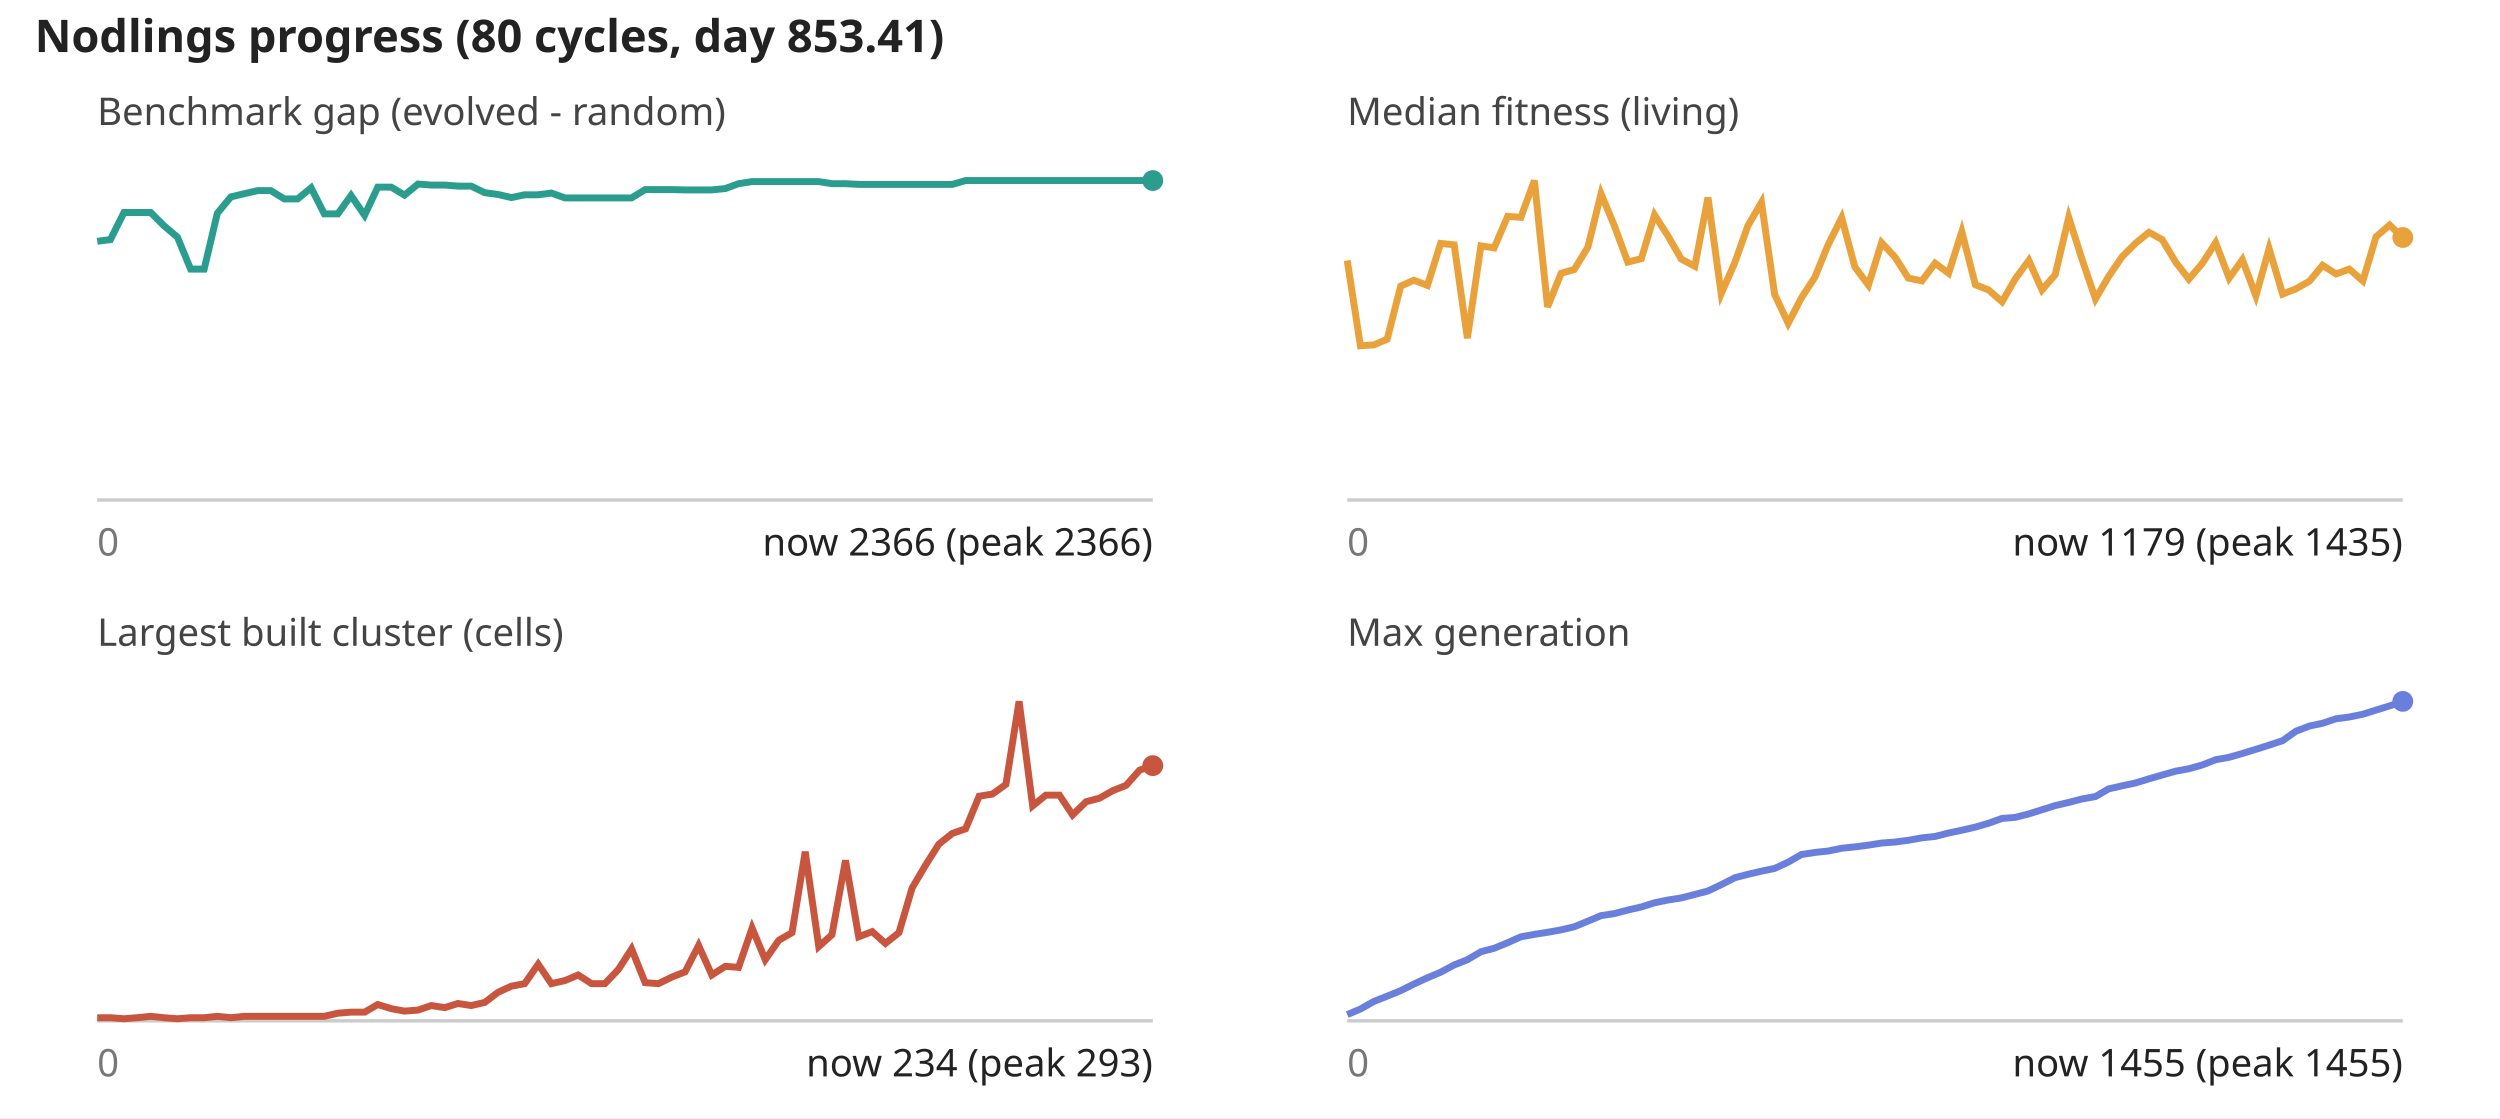
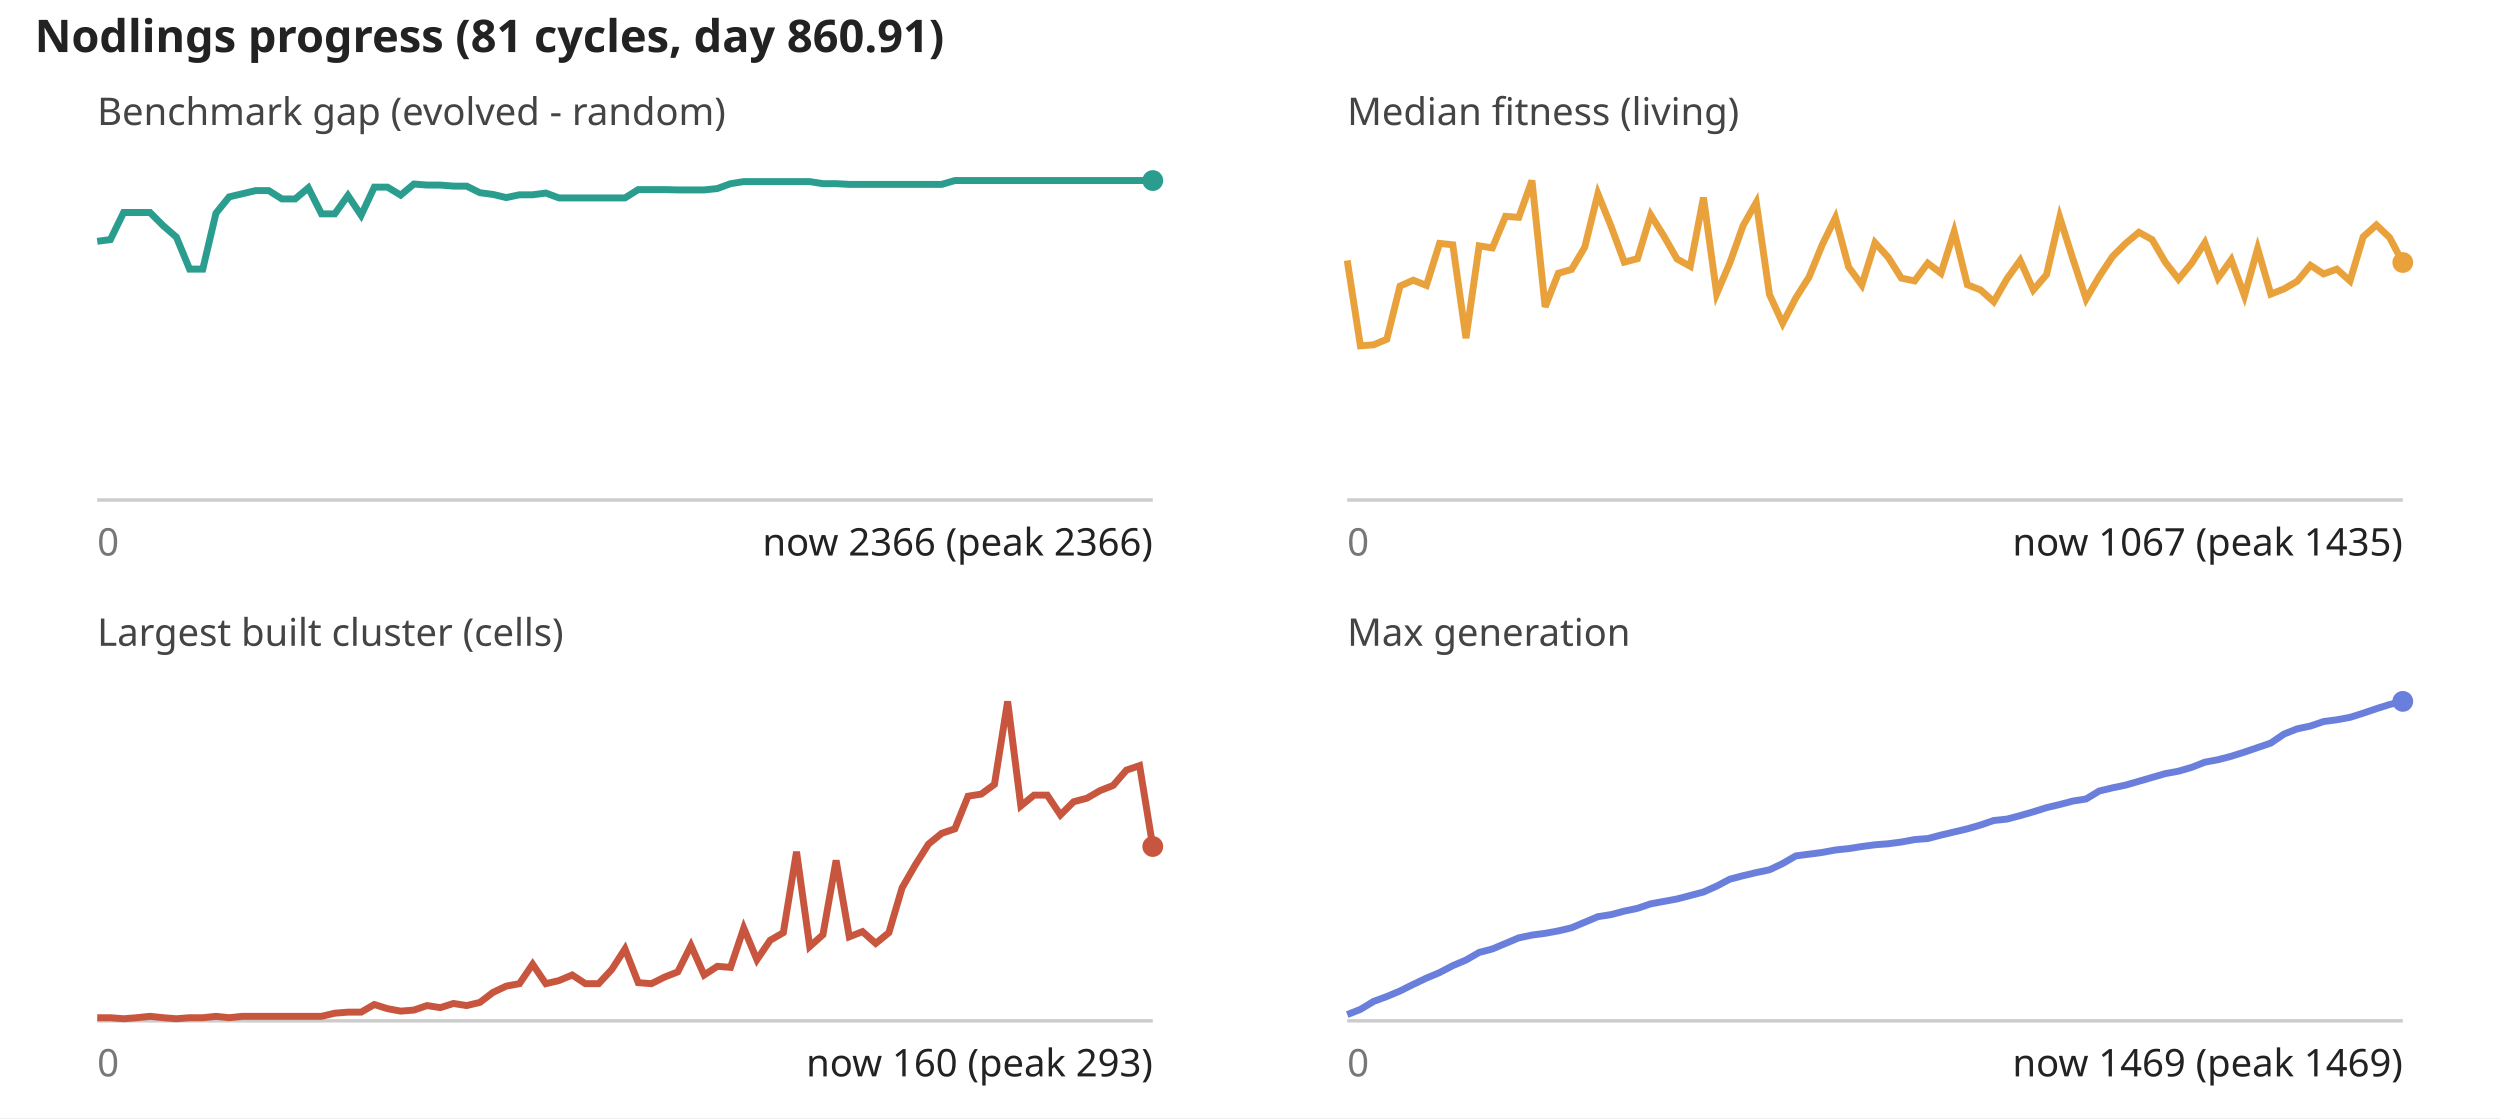
<svg xmlns="http://www.w3.org/2000/svg" viewBox="0 0 720 322" font-family="sans-serif" font-size="11">
  <rect width="100%" height="100%" fill="#fff" />
-   <text x="10" y="15" font-size="13" font-weight="bold" fill="#222">Nodlings progress (80 cycles, day 853.41)</text>
+   <text x="10" y="15" font-size="13" font-weight="bold" fill="#222">Nodlings progress (81 cycles, day 860.91)</text>
  <text x="28" y="36" fill="#444">Benchmark gap (evolved - random)</text>
  <line x1="28" y1="144" x2="332" y2="144" stroke="#ccc" />
-   <polyline fill="none" stroke="#2a9d8f" stroke-width="2" points="28.0,69.5 31.8,69.0 35.7,61.2 39.5,61.2 43.4,61.2 47.2,65.0 51.1,68.3 54.9,77.5 58.8,77.5 62.6,61.4 66.5,56.7 70.3,55.8 74.2,54.9 78.0,54.9 81.9,57.3 85.7,57.3 89.6,54.1 93.4,61.6 97.3,61.6 101.1,56.3 105.0,62.0 108.8,53.9 112.7,53.9 116.5,56.2 120.4,53.0 124.2,53.3 128.1,53.3 131.9,53.6 135.7,53.6 139.6,55.5 143.4,56.0 147.3,56.9 151.1,56.1 155.0,56.1 158.8,55.6 162.7,57.0 166.5,57.0 170.4,57.0 174.2,57.0 178.1,57.0 181.9,57.0 185.8,54.6 189.6,54.6 193.5,54.6 197.3,54.7 201.2,54.7 205.0,54.7 208.9,54.3 212.7,52.9 216.6,52.3 220.4,52.3 224.3,52.3 228.1,52.3 231.9,52.3 235.8,52.3 239.6,52.9 243.5,52.9 247.3,53.1 251.2,53.1 255.0,53.1 258.9,53.1 262.7,53.1 266.6,53.1 270.4,53.1 274.3,53.1 278.1,52.0 282.0,52.0 285.8,52.0 289.7,52.0 293.5,52.0 297.4,52.0 301.2,52.0 305.1,52.0 308.9,52.0 312.8,52.0 316.6,52.0 320.5,52.0 324.3,52.0 328.2,52.0 332.0,52.0" />
+   <polyline fill="none" stroke="#2a9d8f" stroke-width="2" points="28.0,69.5 31.8,69.0 35.6,61.2 39.4,61.2 43.2,61.2 47.0,65.0 50.8,68.3 54.6,77.5 58.4,77.5 62.2,61.4 66.0,56.7 69.8,55.8 73.6,54.9 77.4,54.9 81.2,57.3 85.0,57.3 88.8,54.1 92.6,61.6 96.4,61.6 100.2,56.3 104.0,62.0 107.8,53.9 111.6,53.9 115.4,56.2 119.2,53.0 123.0,53.3 126.8,53.3 130.6,53.6 134.4,53.6 138.2,55.5 142.0,56.0 145.8,56.9 149.6,56.1 153.4,56.1 157.2,55.6 161.0,57.0 164.8,57.0 168.6,57.0 172.4,57.0 176.2,57.0 180.0,57.0 183.8,54.6 187.6,54.6 191.4,54.6 195.2,54.7 199.0,54.7 202.8,54.7 206.6,54.3 210.4,52.9 214.2,52.3 218.0,52.3 221.8,52.3 225.6,52.3 229.4,52.3 233.2,52.3 237.0,52.9 240.8,52.9 244.6,53.1 248.4,53.1 252.2,53.1 256.0,53.1 259.8,53.1 263.6,53.1 267.4,53.1 271.2,53.1 275.0,52.0 278.8,52.0 282.6,52.0 286.4,52.0 290.2,52.0 294.0,52.0 297.8,52.0 301.6,52.0 305.4,52.0 309.2,52.0 313.0,52.0 316.8,52.0 320.6,52.0 324.4,52.0 328.2,52.0 332.0,52.0" />
  <circle cx="332.0" cy="52.0" r="3" fill="#2a9d8f" />
  <text x="28" y="160" fill="#777">0</text>
  <text x="332" y="160" text-anchor="end" fill="#222">now 2366 (peak 2366)</text>
  <text x="388" y="36" fill="#444">Median fitness (living)</text>
  <line x1="388" y1="144" x2="692" y2="144" stroke="#ccc" />
-   <polyline fill="none" stroke="#e9a23b" stroke-width="2" points="388.0,75.0 391.8,99.6 395.7,99.3 399.5,97.7 403.4,82.4 407.2,80.7 411.1,82.2 414.9,70.1 418.8,70.5 422.6,97.4 426.5,70.8 430.3,71.4 434.2,62.3 438.0,62.6 441.9,52.0 445.7,88.4 449.6,78.7 453.4,77.6 457.3,71.2 461.1,55.8 465.0,65.2 468.8,75.5 472.7,74.5 476.5,61.9 480.4,68.0 484.2,74.6 488.1,76.7 491.9,56.9 495.7,84.6 499.6,75.7 503.4,65.0 507.3,58.3 511.1,84.8 515.0,93.1 518.8,85.8 522.7,79.8 526.5,70.5 530.4,62.7 534.2,76.9 538.1,82.1 541.9,69.9 545.8,74.1 549.6,80.1 553.5,80.9 557.3,75.8 561.2,78.7 565.0,66.7 568.9,82.0 572.7,83.5 576.6,86.9 580.4,80.3 584.3,75.0 588.1,83.5 591.9,79.1 595.8,62.6 599.6,74.6 603.5,86.1 607.3,79.6 611.2,73.9 615.0,70.1 618.9,66.9 622.7,69.0 626.6,75.5 630.4,80.4 634.3,75.8 638.1,69.9 642.0,80.1 645.8,74.8 649.7,85.2 653.5,71.6 657.4,84.7 661.2,83.2 665.1,81.0 668.9,76.4 672.8,78.9 676.6,77.5 680.5,80.9 684.3,68.2 688.2,64.8 692.0,68.4" />
-   <circle cx="692.0" cy="68.4" r="3" fill="#e9a23b" />
+   <polyline fill="none" stroke="#e9a23b" stroke-width="2" points="388.0,75.0 391.8,99.6 395.6,99.3 399.4,97.7 403.2,82.4 407.0,80.7 410.8,82.2 414.6,70.1 418.4,70.5 422.2,97.4 426.0,70.8 429.8,71.4 433.6,62.3 437.4,62.6 441.2,52.0 445.0,88.4 448.8,78.7 452.6,77.6 456.4,71.2 460.2,55.8 464.0,65.2 467.8,75.5 471.6,74.5 475.4,61.9 479.2,68.0 483.0,74.6 486.8,76.7 490.6,56.9 494.4,84.6 498.2,75.7 502.0,65.0 505.8,58.3 509.6,84.8 513.4,93.1 517.2,85.8 521.0,79.8 524.8,70.5 528.6,62.7 532.4,76.9 536.2,82.1 540.0,69.9 543.8,74.1 547.6,80.1 551.4,80.9 555.2,75.8 559.0,78.7 562.8,66.7 566.6,82.0 570.4,83.5 574.2,86.9 578.0,80.3 581.8,75.0 585.6,83.5 589.4,79.1 593.2,62.6 597.0,74.6 600.8,86.1 604.6,79.6 608.4,73.9 612.2,70.1 616.0,66.9 619.8,69.0 623.6,75.5 627.4,80.4 631.2,75.8 635.0,69.9 638.8,80.1 642.6,74.8 646.4,85.2 650.2,71.6 654.0,84.7 657.8,83.2 661.6,81.0 665.4,76.4 669.2,78.9 673.0,77.5 676.8,80.9 680.6,68.2 684.4,64.8 688.2,68.4 692.0,75.6" />
+   <circle cx="692.0" cy="75.6" r="3" fill="#e9a23b" />
  <text x="388" y="160" fill="#777">0</text>
-   <text x="692" y="160" text-anchor="end" fill="#222">now 1179 (peak 1435)</text>
+   <text x="692" y="160" text-anchor="end" fill="#222">now 1067 (peak 1435)</text>
  <text x="28" y="186" fill="#444">Largest built cluster (cells)</text>
  <line x1="28" y1="294" x2="332" y2="294" stroke="#ccc" />
-   <polyline fill="none" stroke="#c8553d" stroke-width="2" points="28.0,293.1 31.8,293.1 35.7,293.4 39.5,293.1 43.4,292.7 47.2,293.1 51.1,293.4 54.9,293.1 58.8,293.1 62.6,292.7 66.5,293.1 70.3,292.7 74.2,292.7 78.0,292.7 81.9,292.7 85.7,292.7 89.6,292.7 93.4,292.7 97.3,291.8 101.1,291.5 105.0,291.5 108.8,289.3 112.7,290.5 116.5,291.2 120.4,290.9 124.2,289.6 128.1,290.2 131.9,289.0 135.7,289.6 139.6,288.7 143.4,285.8 147.3,284.0 151.1,283.3 155.0,277.7 158.8,283.3 162.7,282.4 166.5,280.8 170.4,283.3 174.2,283.3 178.1,279.2 181.9,273.3 185.8,283.0 189.6,283.3 193.5,281.4 197.3,279.9 201.2,272.3 205.0,280.8 208.9,278.3 212.7,278.6 216.6,267.3 220.4,276.4 224.3,270.8 228.1,268.6 231.9,245.3 235.8,272.6 239.6,269.2 243.5,247.8 247.3,269.8 251.2,268.3 255.0,271.7 258.9,268.6 262.7,255.7 266.6,249.1 270.4,243.1 274.3,240.0 278.1,238.7 282.0,229.3 285.8,228.7 289.7,225.9 293.5,202.0 297.4,232.1 301.2,229.0 305.1,229.0 308.9,234.7 312.8,230.9 316.6,229.9 320.5,227.7 324.3,226.2 328.2,221.8 332.0,220.5" />
-   <circle cx="332.0" cy="220.5" r="3" fill="#c8553d" />
+   <polyline fill="none" stroke="#c8553d" stroke-width="2" points="28.0,293.1 31.8,293.1 35.6,293.4 39.4,293.1 43.2,292.7 47.0,293.1 50.8,293.4 54.6,293.1 58.4,293.1 62.2,292.7 66.0,293.1 69.8,292.7 73.6,292.7 77.4,292.7 81.2,292.7 85.0,292.7 88.8,292.7 92.6,292.7 96.4,291.8 100.2,291.5 104.0,291.5 107.8,289.3 111.6,290.5 115.4,291.2 119.2,290.9 123.0,289.6 126.8,290.2 130.6,289.0 134.4,289.6 138.2,288.7 142.0,285.8 145.8,284.0 149.6,283.3 153.4,277.7 157.2,283.3 161.0,282.4 164.8,280.8 168.6,283.3 172.4,283.3 176.2,279.2 180.0,273.3 183.8,283.0 187.6,283.3 191.4,281.4 195.2,279.9 199.0,272.3 202.8,280.8 206.6,278.3 210.4,278.6 214.2,267.3 218.0,276.4 221.8,270.8 225.6,268.6 229.4,245.3 233.2,272.6 237.0,269.2 240.8,247.8 244.6,269.8 248.4,268.3 252.2,271.7 256.0,268.6 259.8,255.7 263.6,249.1 267.4,243.1 271.2,240.0 275.0,238.7 278.8,229.3 282.6,228.7 286.4,225.9 290.2,202.0 294.0,232.1 297.8,229.0 301.6,229.0 305.4,234.7 309.2,230.9 313.0,229.9 316.8,227.7 320.6,226.2 324.4,221.8 328.2,220.5 332.0,243.8" />
+   <circle cx="332.0" cy="243.8" r="3" fill="#c8553d" />
  <text x="28" y="310" fill="#777">0</text>
-   <text x="332" y="310" text-anchor="end" fill="#222">now 234 (peak 293)</text>
+   <text x="332" y="310" text-anchor="end" fill="#222">now 160 (peak 293)</text>
  <text x="388" y="186" fill="#444">Max generation</text>
  <line x1="388" y1="294" x2="692" y2="294" stroke="#ccc" />
-   <polyline fill="none" stroke="#6a7fdb" stroke-width="2" points="388.0,292.2 391.8,290.6 395.7,288.4 399.5,286.9 403.4,285.3 407.2,283.4 411.1,281.6 414.9,280.0 418.8,277.9 422.6,276.4 426.5,274.1 430.3,273.1 434.2,271.5 438.0,269.8 441.9,269.1 445.7,268.5 449.6,267.8 453.4,266.9 457.3,265.3 461.1,263.7 465.0,263.1 468.8,262.1 472.7,261.2 476.5,260.0 480.4,259.2 484.2,258.6 488.1,257.6 491.9,256.6 495.7,254.8 499.6,252.8 503.4,251.8 507.3,250.9 511.1,250.1 515.0,248.3 518.8,246.1 522.7,245.5 526.5,245.1 530.4,244.3 534.2,243.9 538.1,243.4 541.9,242.8 545.8,242.5 549.6,242.0 553.5,241.3 557.3,240.9 561.2,239.9 565.0,239.1 568.9,238.2 572.7,237.1 576.6,235.7 580.4,235.4 584.3,234.4 588.1,233.2 591.9,232.0 595.8,231.1 599.6,230.1 603.5,229.4 607.3,227.2 611.2,226.3 615.0,225.5 618.9,224.3 622.7,223.2 626.6,222.1 630.4,221.4 634.3,220.3 638.1,218.8 642.0,218.1 645.8,217.0 649.7,215.8 653.5,214.6 657.4,213.3 661.2,210.6 665.1,209.1 668.9,208.3 672.8,207.0 676.6,206.5 680.5,205.7 684.3,204.5 688.2,203.3 692.0,202.0" />
+   <polyline fill="none" stroke="#6a7fdb" stroke-width="2" points="388.0,292.2 391.8,290.7 395.6,288.4 399.4,287.0 403.2,285.4 407.0,283.5 410.8,281.7 414.6,280.1 418.4,278.1 422.2,276.5 426.0,274.3 429.8,273.3 433.6,271.7 437.4,270.1 441.2,269.3 445.0,268.8 448.8,268.1 452.6,267.2 456.4,265.6 460.2,264.0 464.0,263.4 467.8,262.4 471.6,261.6 475.4,260.3 479.2,259.6 483.0,258.9 486.8,257.9 490.6,256.9 494.4,255.2 498.2,253.2 502.0,252.2 505.8,251.3 509.6,250.5 513.4,248.7 517.2,246.5 521.0,246.0 524.8,245.5 528.6,244.8 532.4,244.4 536.2,243.8 540.0,243.3 543.8,243.0 547.6,242.5 551.4,241.8 555.2,241.5 559.0,240.5 562.8,239.6 566.6,238.7 570.4,237.6 574.2,236.3 578.0,235.9 581.8,234.9 585.6,233.8 589.4,232.6 593.2,231.7 597.0,230.7 600.8,230.1 604.6,227.8 608.4,226.9 612.2,226.1 616.0,225.0 619.8,223.9 623.6,222.8 627.4,222.1 631.2,221.0 635.0,219.5 638.8,218.8 642.6,217.8 646.4,216.6 650.2,215.3 654.0,214.0 657.8,211.4 661.6,209.9 665.4,209.1 669.2,207.8 673.0,207.3 676.8,206.6 680.6,205.4 684.4,204.1 688.2,202.9 692.0,202.0" />
  <circle cx="692.0" cy="202.0" r="3" fill="#6a7fdb" />
  <text x="388" y="310" fill="#777">0</text>
-   <text x="692" y="310" text-anchor="end" fill="#222">now 1455 (peak 1455)</text>
+   <text x="692" y="310" text-anchor="end" fill="#222">now 1469 (peak 1469)</text>
</svg>
